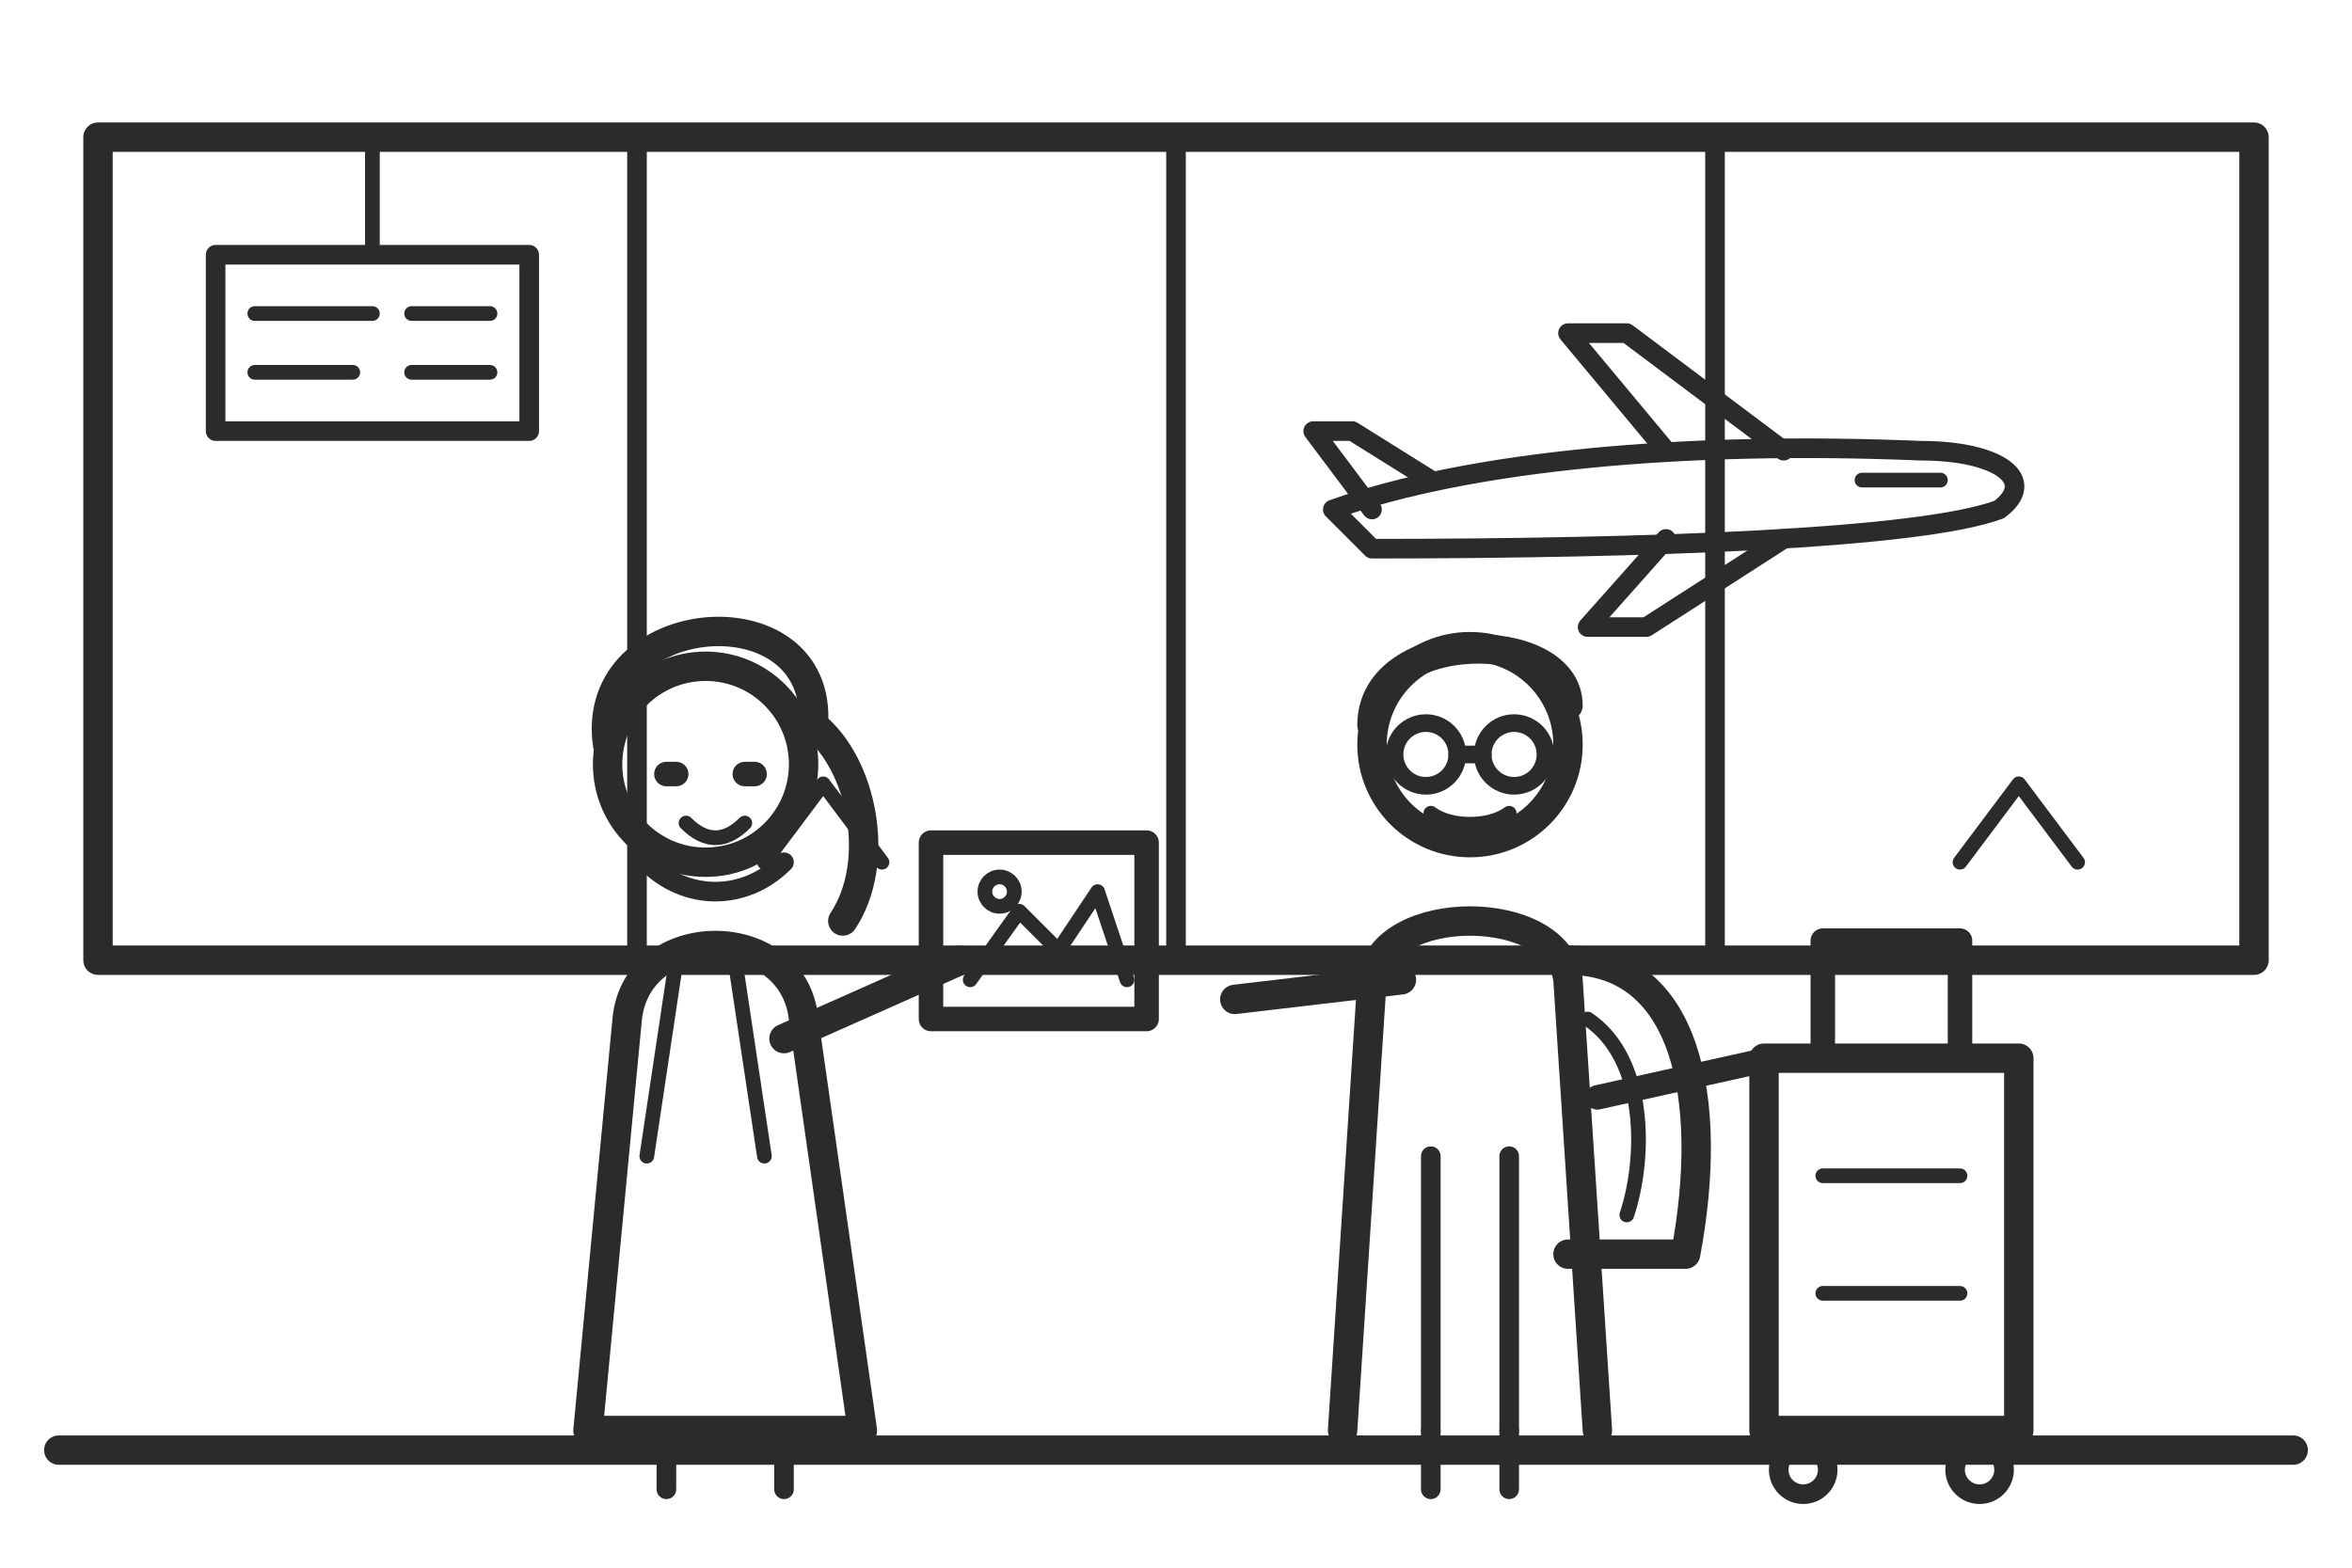
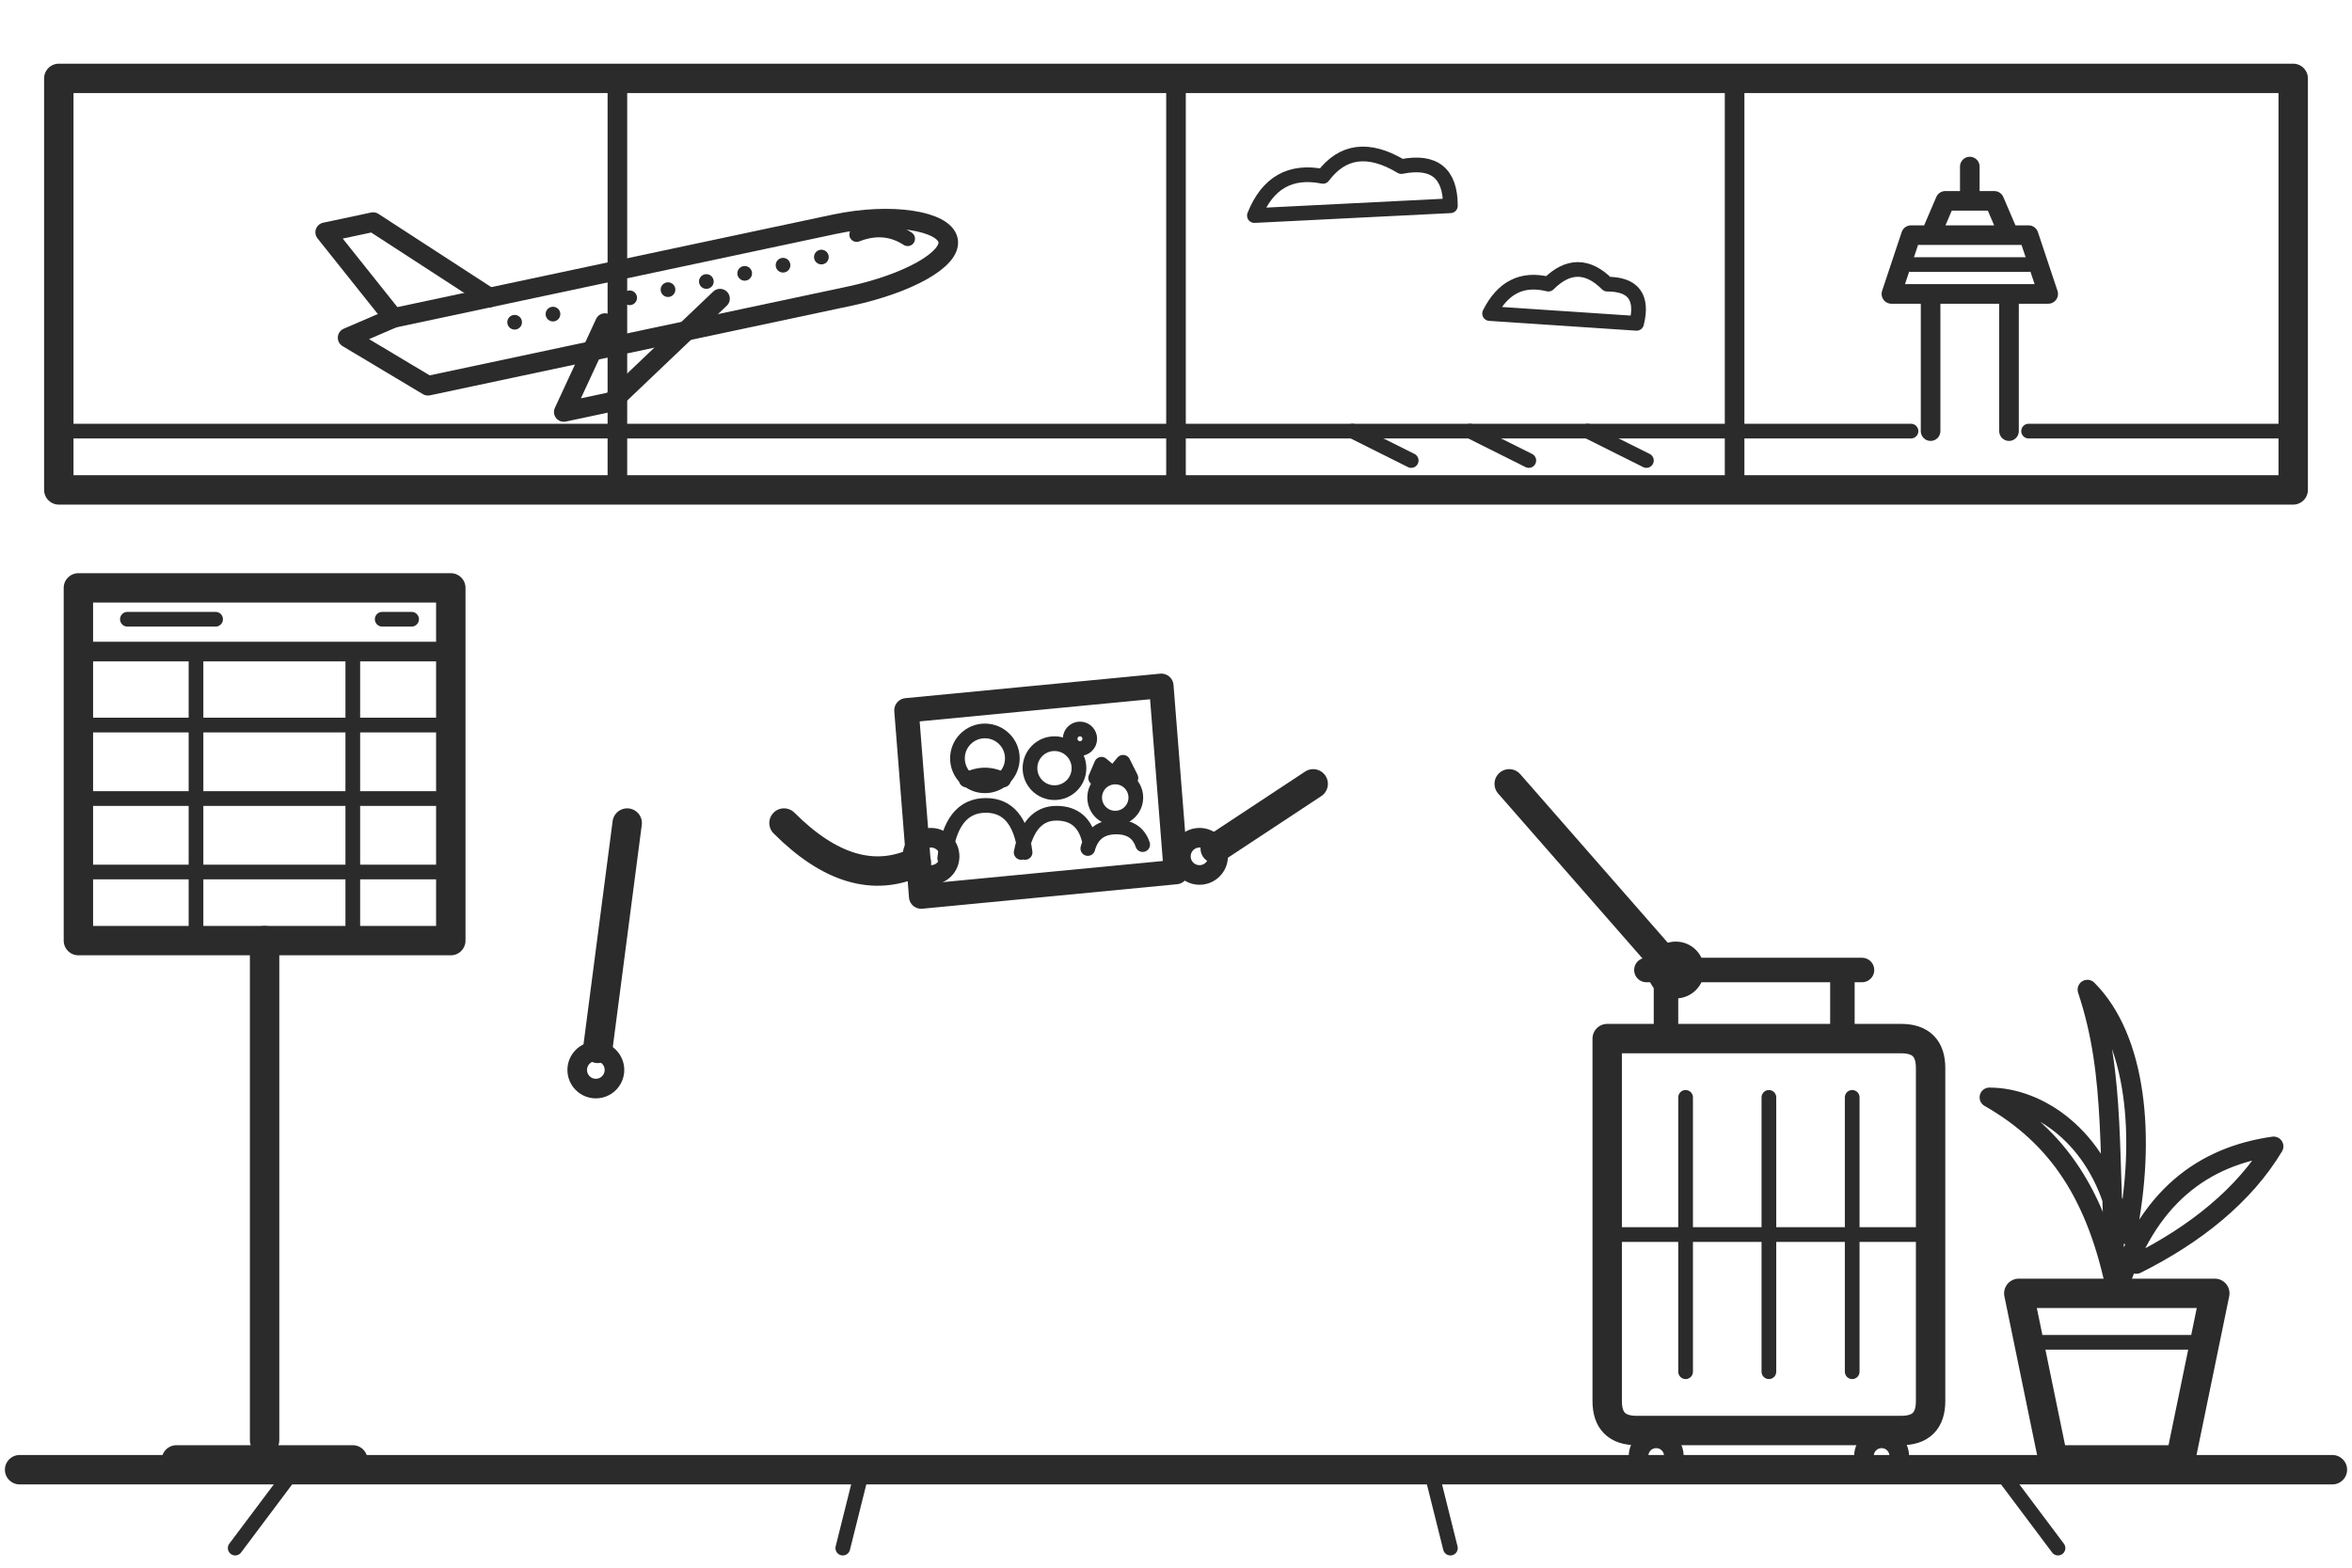
<svg xmlns="http://www.w3.org/2000/svg" viewBox="0 0 240 160">
  <g fill="none" stroke="#2b2b2b" stroke-width="3" stroke-linecap="round" stroke-linejoin="round">
-     <path d="M6 148 H234" />
-     <path d="M10 14 H230 M10 14 V98 M230 14 V98 M10 98 H230" />
-     <path d="M65 14 V98 M120 14 V98 M175 14 V98" stroke-width="2" />
-     <path d="M136 52 C150 47 172 45 196 46 C204 46 208 49 204 52 C196 55 168 56 140 56 Z" stroke-width="2" />
-     <path d="M170 46 L160 34 H166 L182 46 M170 55 L162 64 H168 L182 55 M140 52 L134 44 H138 L146 49" stroke-width="2" />
-     <path d="M190 49 H198" stroke-width="1.5" />
-     <path d="M22 26 H54 V44 H22 Z" stroke-width="2" />
-     <path d="M26 32 H38 M42 32 H50 M26 38 H36 M42 38 H50" stroke-width="1.5" />
-     <path d="M38 14 V26" stroke-width="1.5" />
-     <path d="M78 88 L84 80 L90 88 M200 88 L206 80 L212 88" stroke-width="1.5" />
-     <circle cx="72" cy="78" r="10" />
-     <path d="M62 76 C60 62 84 60 83 74 C88 78 90 88 86 94" />
-     <path d="M68 79 H69 M76 79 H77" stroke-width="2.5" />
-     <path d="M70 84 C72 86 74 86 76 84" stroke-width="1.5" />
-     <path d="M66 88 C70 92 76 92 80 88" stroke-width="2" />
-     <path d="M60 146 L64 104 C65 94 81 94 82 104 L88 146 Z" />
-     <path d="M69 98 L66 118 M75 98 L78 118" stroke-width="1.5" />
-     <path d="M80 106 L98 98" />
-     <path d="M95 86 H117 V104 H95 Z" stroke-width="2.5" />
-     <path d="M99 100 L104 93 L108 97 L112 91 L115 100" stroke-width="1.5" />
-     <circle cx="102" cy="91" r="1.5" stroke-width="1.5" />
-     <path d="M68 146 V152 M80 146 V152" stroke-width="2" />
-     <circle cx="150" cy="76" r="10" />
-     <path d="M140 74 C140 64 160 64 160 72" />
-     <circle cx="145.5" cy="77" r="3.2" stroke-width="1.8" />
-     <circle cx="154.5" cy="77" r="3.2" stroke-width="1.8" />
-     <path d="M148.7 77 H151.3" stroke-width="1.8" />
-     <path d="M146 83 C148 84.5 152 84.5 154 83" stroke-width="1.5" />
-     <path d="M137 146 L140 100 C141 92 159 92 160 100 L163 146" />
-     <path d="M143 100 L126 102" />
-     <path d="M160 98 C172 98 175 112 172 128 H160" />
-     <path d="M162 104 C168 108 168 118 166 124" stroke-width="1.5" />
-     <path d="M146 146 V118 M154 146 V118" stroke-width="2" />
-     <path d="M146 152 V146 M154 152 V146" stroke-width="2" />
-     <path d="M180 108 H206 V146 H180 Z" />
-     <path d="M186 108 V96 H200 V108" stroke-width="2.5" />
-     <path d="M186 120 H200 M186 132 H200" stroke-width="1.5" />
-     <circle cx="184" cy="150" r="2.5" stroke-width="2" />
-     <circle cx="202" cy="150" r="2.5" stroke-width="2" />
-     <path d="M163 112 L181 108" stroke-width="2.5" />
+     <path d="M6 8 H234 V50 H6 Z" />
+     <path d="M63 8 V50 M120 8 V50 M177 8 V50" stroke-width="2" />
+     <path d="M6 44 H195 M207 44 H234" stroke-width="1.5" />
+     <path d="M150 44 L156 47 M162 44 L168 47 M138 44 L144 47" stroke-width="1.5" />
+     <g transform="translate(0 -3) rotate(-12 66 32)" stroke-width="2">
+       <path d="M40 30 H86 C92 30 97 32 97 34 C97 36 92 37.5 86 37.5 H42 L35 31 Z" />
+       <path d="M40 30 L35 20 H40 L50 30" />
+       <path d="M61 35 L55 43 H60 L73 35" />
+       <path d="M88 31.5 Q91 31 93 33" stroke-width="1.5" />
+       <circle cx="64" cy="33" r="0.75" fill="#2b2b2b" stroke="none" />
+       <circle cx="68" cy="33" r="0.75" fill="#2b2b2b" stroke="none" />
+       <circle cx="72" cy="33" r="0.75" fill="#2b2b2b" stroke="none" />
+       <circle cx="76" cy="33" r="0.75" fill="#2b2b2b" stroke="none" />
+       <circle cx="80" cy="33" r="0.75" fill="#2b2b2b" stroke="none" />
+       <circle cx="84" cy="33" r="0.75" fill="#2b2b2b" stroke="none" />
+       <circle cx="56" cy="33" r="0.75" fill="#2b2b2b" stroke="none" />
+       <circle cx="52" cy="33" r="0.75" fill="#2b2b2b" stroke="none" />
+     </g>
+     <path d="M128 22 Q130 17 135 18 Q138 14 143 17 Q148 16 148 21 Z M152 32 Q154 28 158 29 Q161 26 164 29 Q168 29 167 33 Z" stroke-width="1.5" />
+     <path d="M197 44 V30 M205 44 V30 M193 30 H209 L207 24 H195 Z M197 24 L198.5 20.5 H203.5 L205 24 M201 20.5 V17" stroke-width="2" />
+     <path d="M195 27 H207" stroke-width="1.5" />
+     <path d="M8 60 H46 V96 H8 Z" />
+     <path d="M8 66.5 H46" stroke-width="2" />
+     <path d="M8 74 H46 M8 81.5 H46 M8 89 H46 M20 66.5 V96 M36 66.5 V96" stroke-width="1.5" />
+     <path d="M13 63.2 H22 M39 63.2 H42" stroke-width="1.5" />
+     <path d="M27 96 V147 M18 149 H36" />
+     <path d="M2 150 H238" />
+     <path d="M30 150 L24 158 M88 150 L86 158 M146 150 L148 158 M204 150 L210 158" stroke-width="1.5" />
+     <path d="M206 132 H226 L222.5 149 H209.5 Z" />
+     <path d="M207 137 H225" stroke-width="1.5" />
+     <path d="M216 132 C214 122 210 116 203 112 C208 112 214 116 216 124 M216 132 C215 118 216 110 213 101 C218 106 219 116 217 126 M216 132 C219 122 225 118 232 117 C229 122 224 126 218 129" stroke-width="2" />
+     <use href="#anna-noarms" x="52" y="50" width="40" height="100" />
+     <path d="M64 84 L61 107" />
+     <circle cx="60.8" cy="109.2" r="1.9" stroke-width="2" />
+     <path d="M80 84 Q87 91 93.5 88" />
+     <circle cx="95" cy="87.4" r="1.9" stroke-width="2" />
+     <path d="M92.5 72.5 L118.5 70 L120 89 L94 91.5 Z" stroke-width="2.5" />
+     <circle cx="100.5" cy="77.4" r="2.8" stroke-width="1.5" />
+     <path d="M98.6 79.6 Q100.5 78.6 102.4 79.6" stroke-width="1.5" />
+     <circle cx="107.6" cy="78.4" r="2.5" stroke-width="1.5" />
+     <circle cx="110.2" cy="75.4" r="1" stroke-width="1.5" />
+     <circle cx="113.8" cy="81.4" r="2.1" stroke-width="1.5" />
+     <path d="M96.4 87.6 Q97 82.2 100.6 82.2 Q104 82.2 104.6 87 M104.2 87 Q105 83 107.8 83 Q110.6 83 111.2 86 M111 86.6 Q111.6 84.4 113.9 84.4 Q116 84.4 116.6 86.2" stroke-width="1.5" />
+     <path d="M111.8 79.4 L112.4 78 L113.6 79 L114.6 77.8 L115.4 79.4" stroke-width="1.5" />
+     <use href="#wang-noarms" x="124" y="50" width="40" height="100" />
+     <path d="M134 80 L124 86.6" />
+     <circle cx="122.4" cy="87.4" r="1.9" stroke-width="2" />
+     <path d="M154 80 L169.4 97.6" />
+     <circle cx="171" cy="99" r="1.9" stroke-width="2" />
+     <path d="M164 106 H194 Q197 106 197 109 V143 Q197 146 194 146 H167 Q164 146 164 143 Z" />
+     <path d="M170 106 V99.5 M188 106 V99.5 M168 99 H190" stroke-width="2.5" />
+     <path d="M172 112 V140 M180.5 112 V140 M189 112 V140" stroke-width="1.5" />
+     <path d="M164 126 H197" stroke-width="1.5" />
+     <circle cx="169" cy="148.6" r="1.8" stroke-width="2" />
+     <circle cx="192" cy="148.6" r="1.8" stroke-width="2" />
  </g>
</svg>
